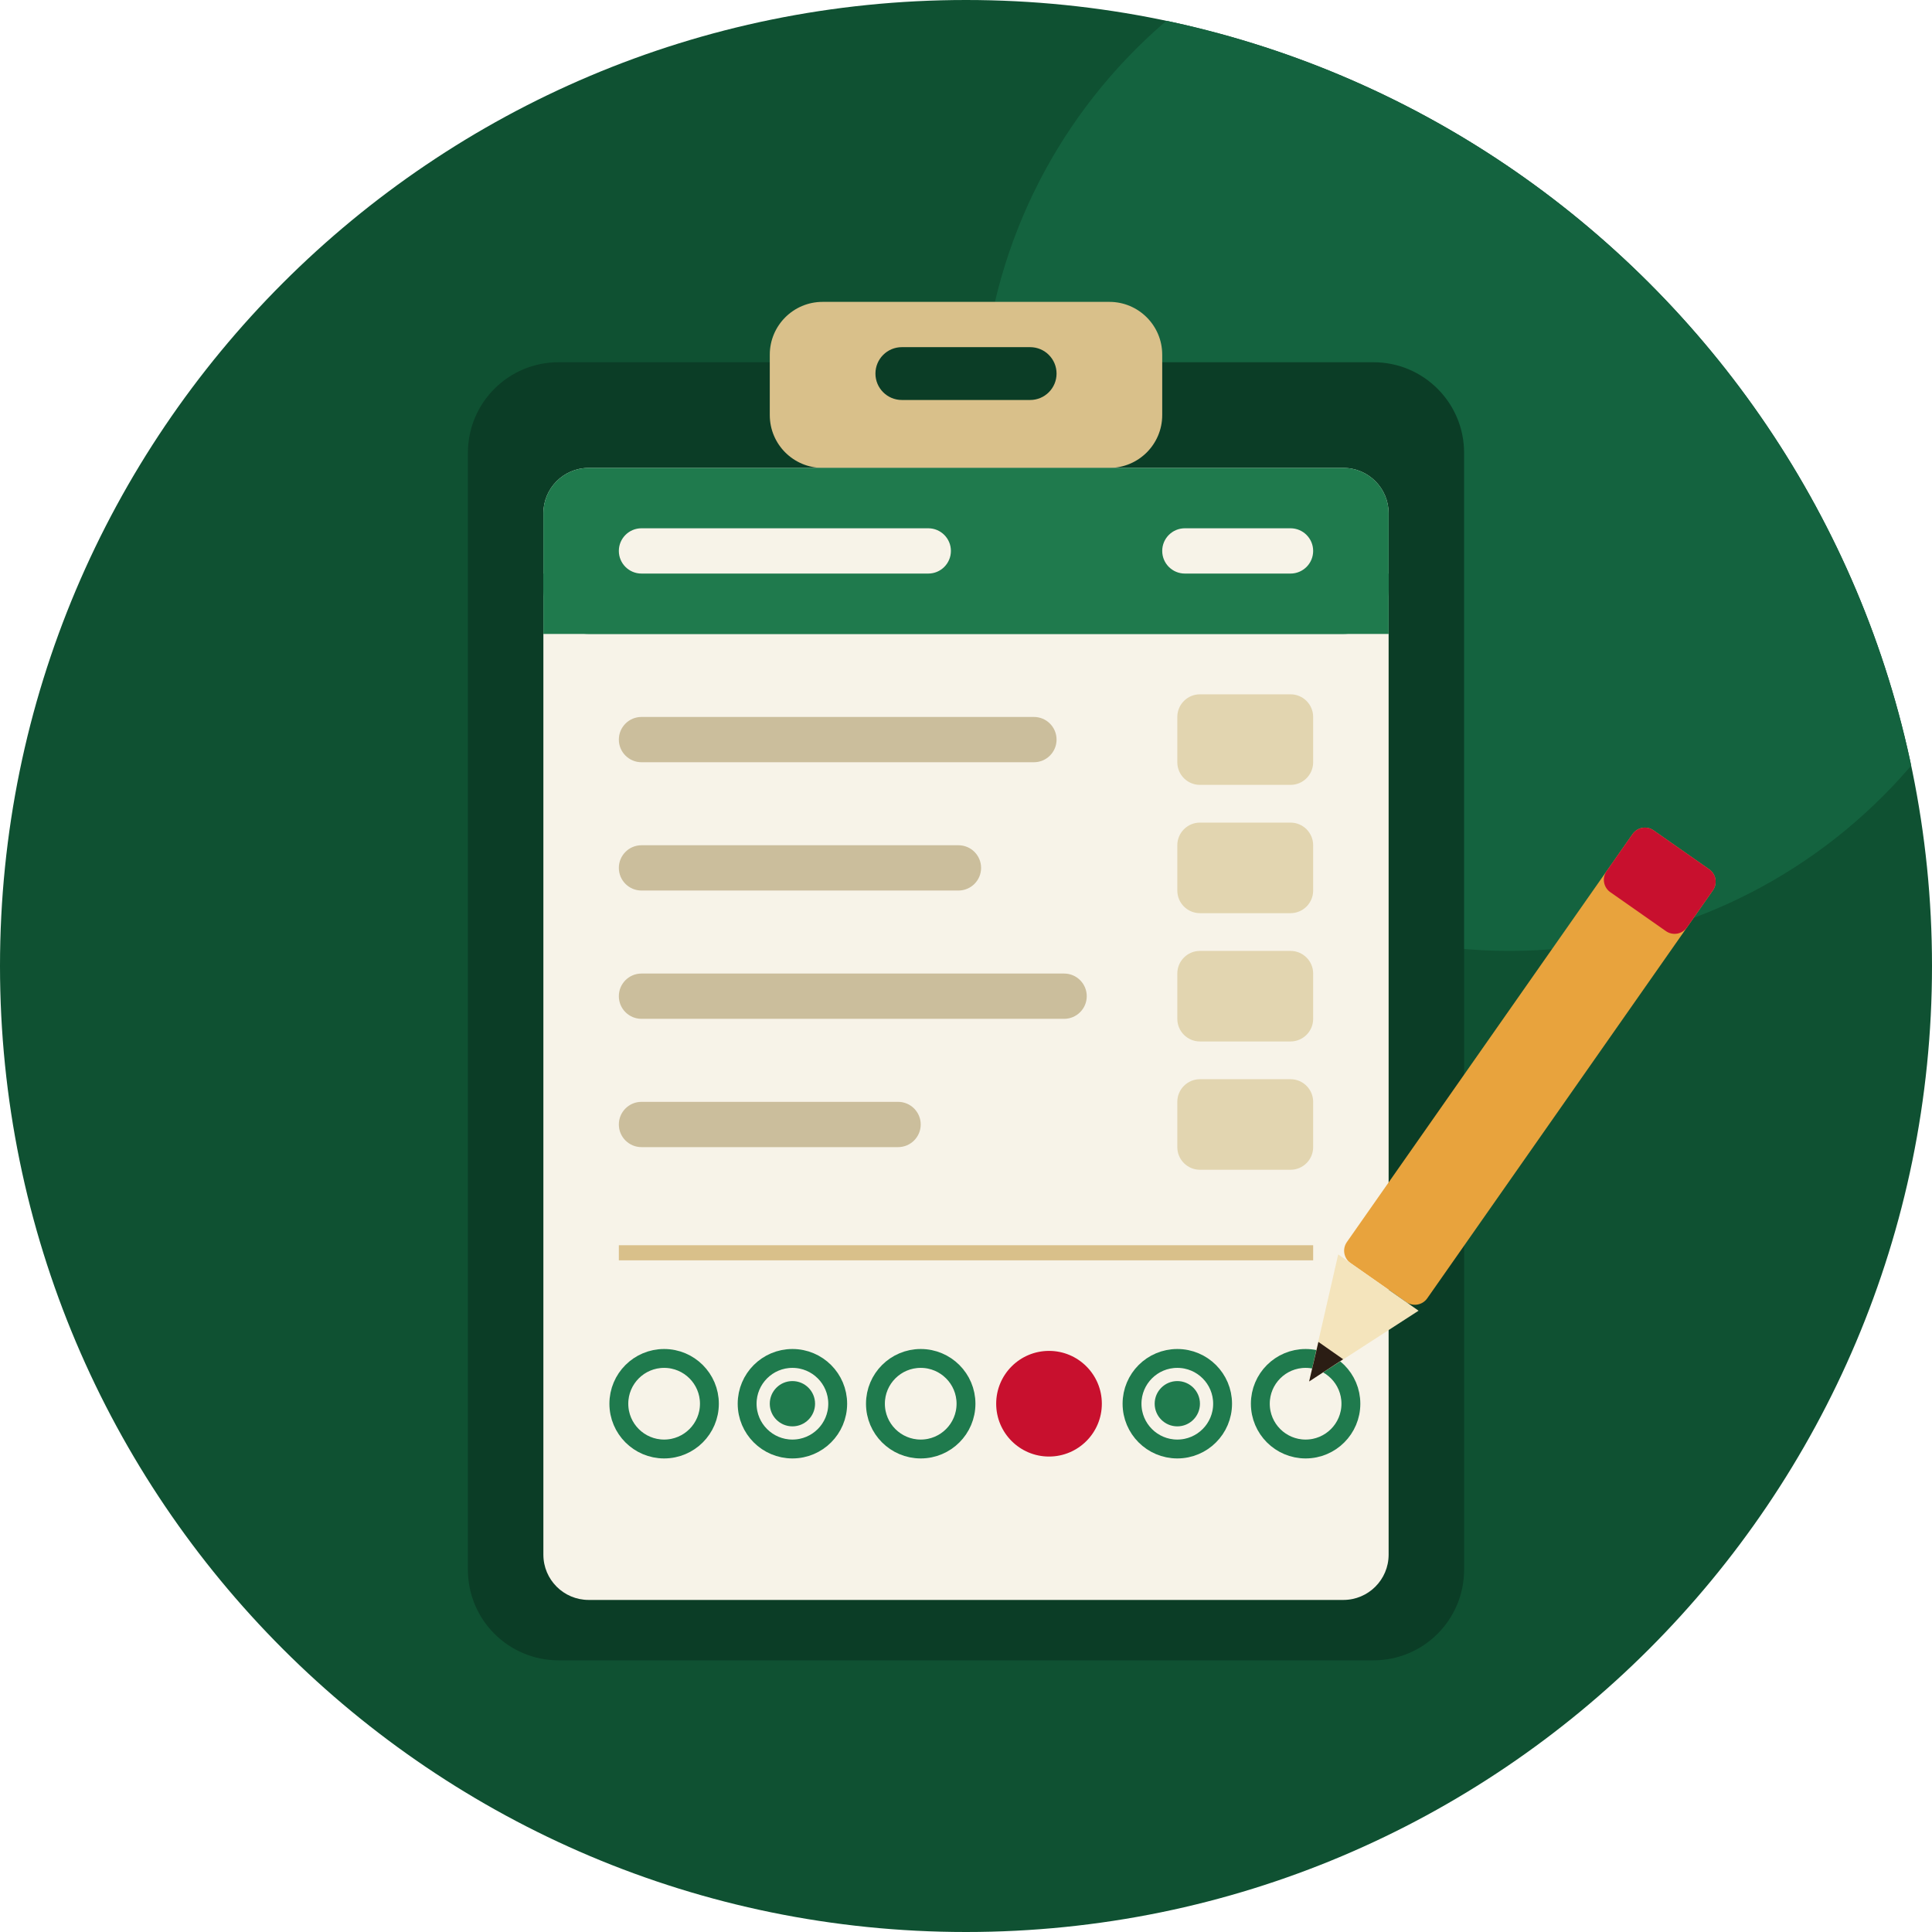
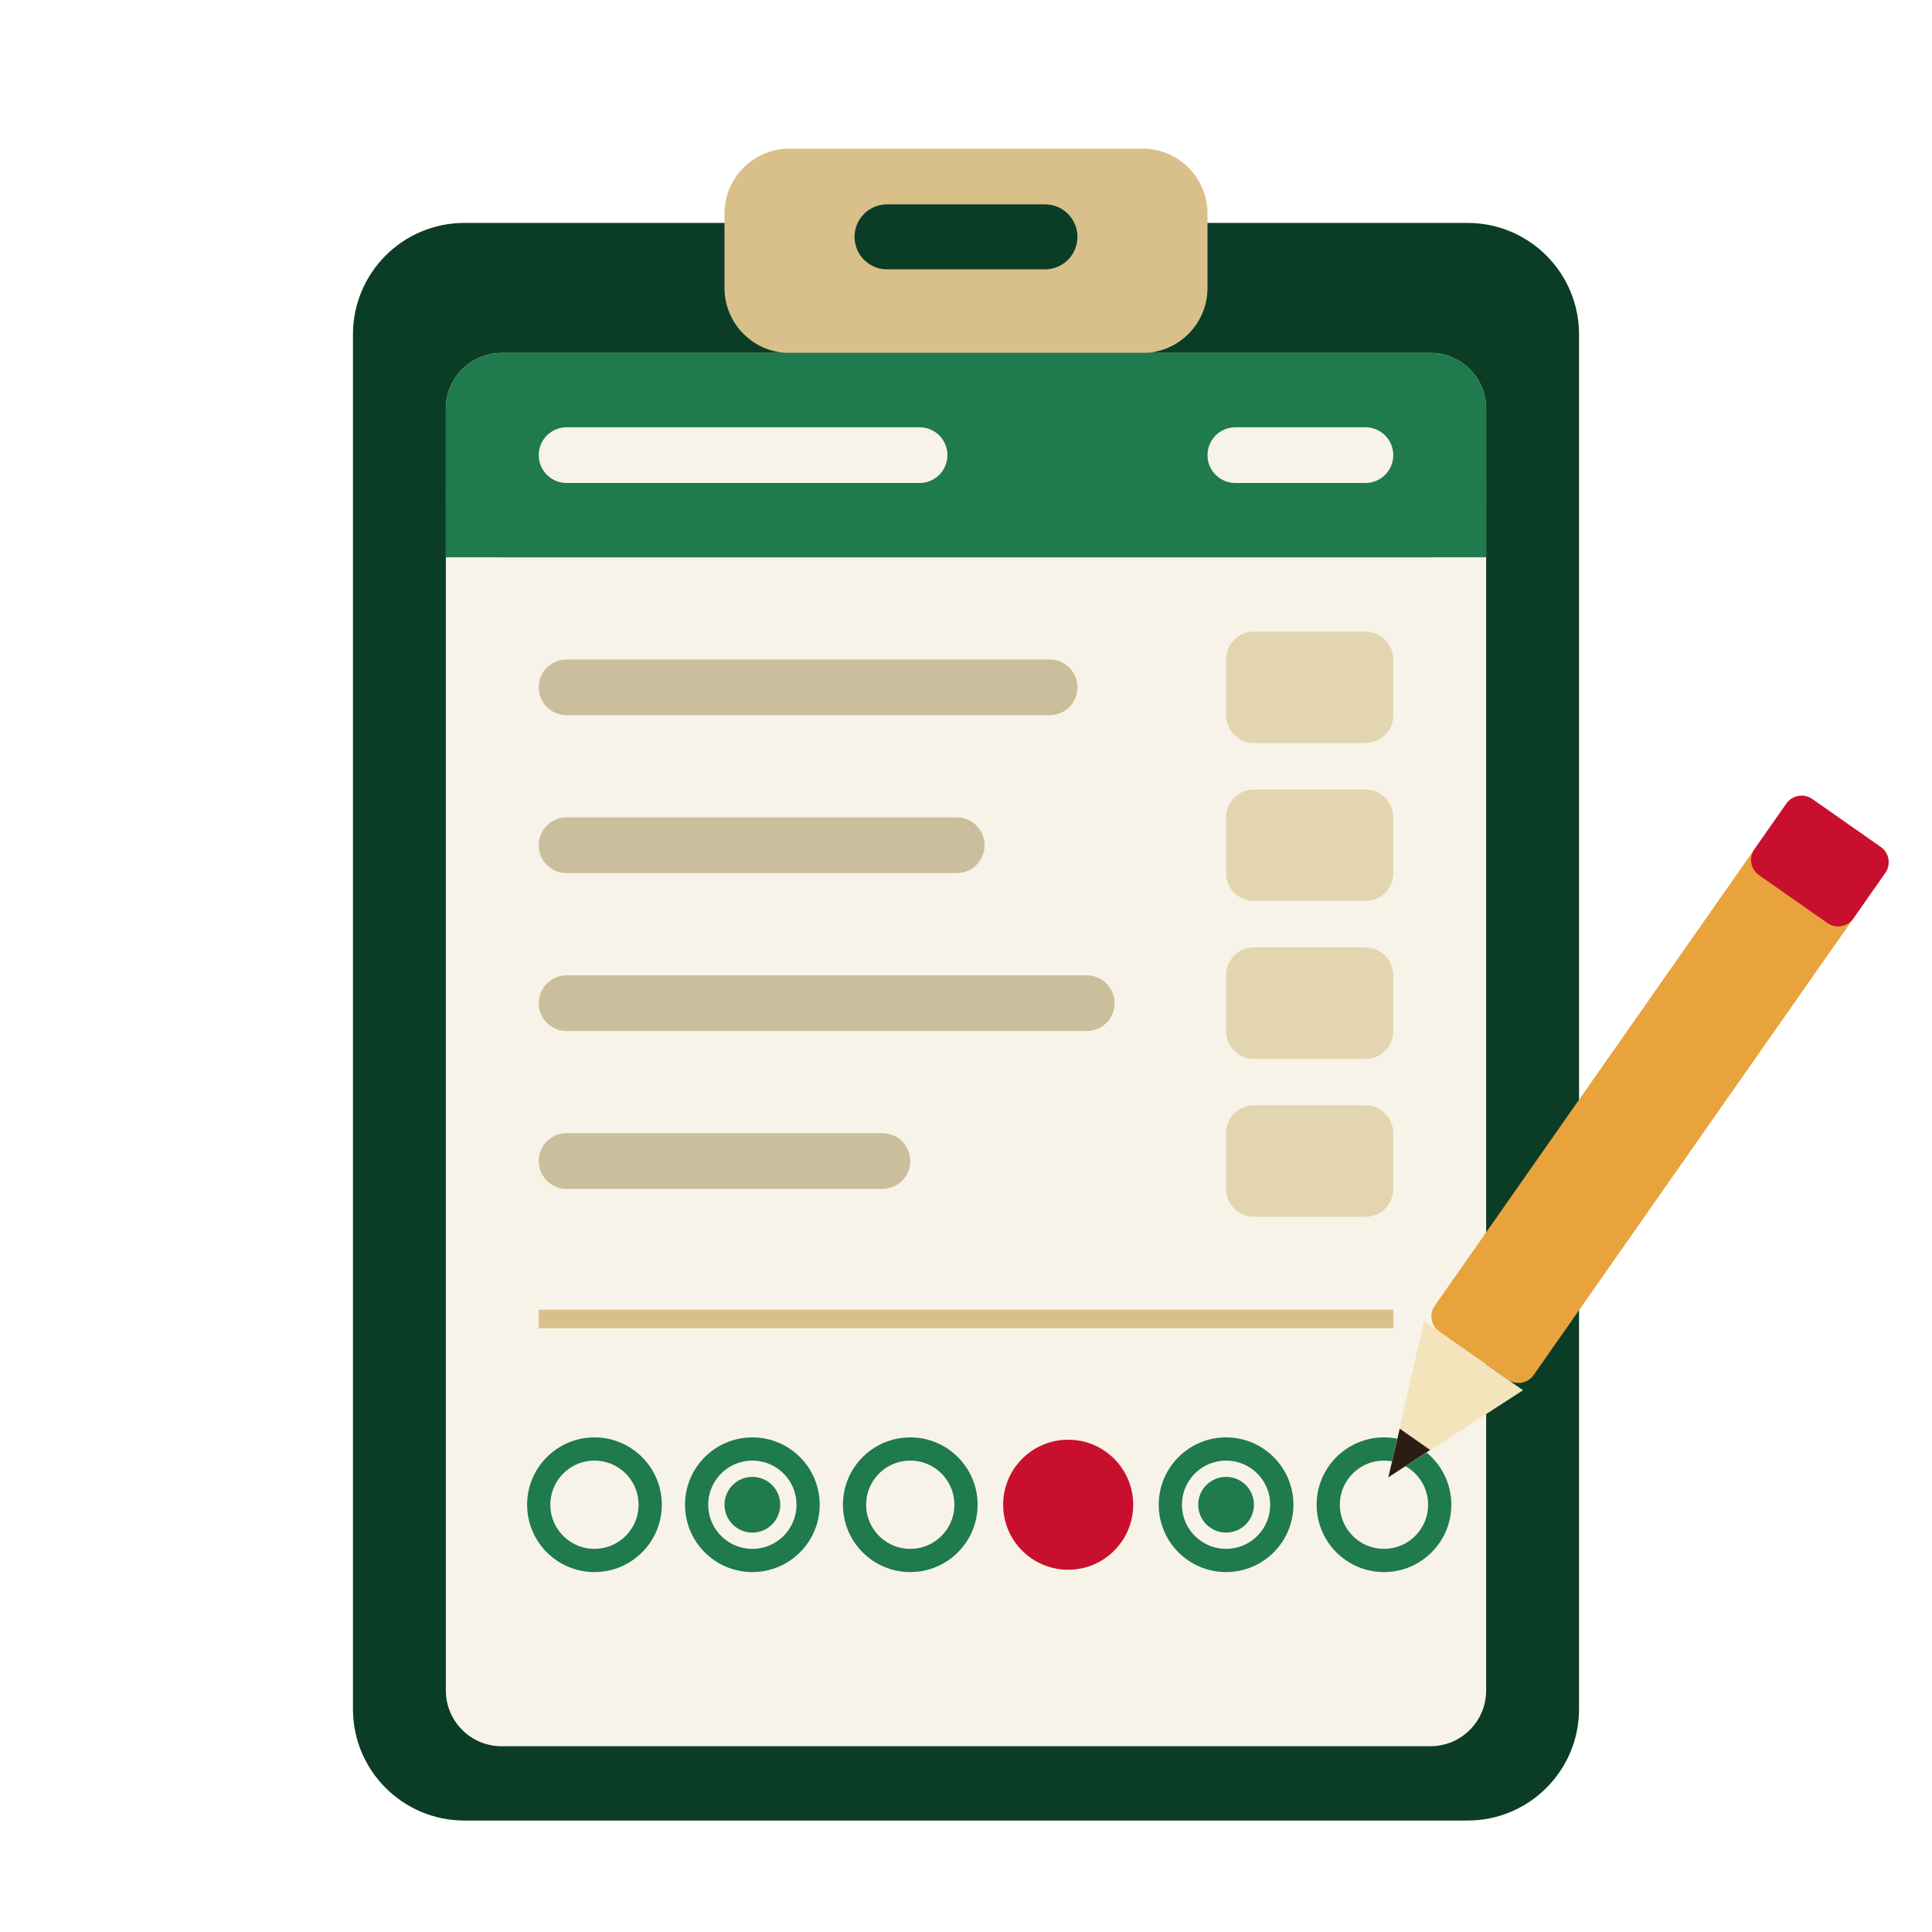
- <svg xmlns="http://www.w3.org/2000/svg" viewBox="0 0 256 256">
+ <svg xmlns="http://www.w3.org/2000/svg" viewBox="24 24 208 208">
  <defs>
    <clipPath id="c">
      <circle cx="128" cy="128" r="128" />
    </clipPath>
  </defs>
  <g clip-path="url(#c)">
-     <rect width="256" height="256" fill="#0F5132" />
-     <circle cx="200" cy="56" r="70" fill="#14633F" />
    <rect x="62" y="48" width="132" height="172" rx="12" fill="#0B3D26" />
    <rect x="72" y="62" width="112" height="150" rx="6" fill="#F7F3E8" />
    <rect x="102" y="40" width="52" height="22" rx="7" fill="#D9C08A" />
    <rect x="116" y="46" width="24" height="7" rx="3.5" fill="#0B3D26" />
    <rect x="72" y="62" width="112" height="22" rx="6" fill="#1F7A4D" />
    <rect x="72" y="76" width="112" height="8" fill="#1F7A4D" />
    <rect x="82" y="70" width="44" height="6" rx="3" fill="#F7F3E8" />
    <rect x="154" y="70" width="20" height="6" rx="3" fill="#F7F3E8" />
    <g fill="#CBBE9C">
      <rect x="82" y="95" width="58" height="6" rx="3" />
      <rect x="82" y="112" width="48" height="6" rx="3" />
      <rect x="82" y="129" width="62" height="6" rx="3" />
      <rect x="82" y="146" width="40" height="6" rx="3" />
    </g>
    <g fill="#E2D5B0">
      <rect x="156" y="92" width="18" height="12" rx="3" />
      <rect x="156" y="109" width="18" height="12" rx="3" />
      <rect x="156" y="126" width="18" height="12" rx="3" />
      <rect x="156" y="143" width="18" height="12" rx="3" />
    </g>
    <path d="M82 166 H174" stroke="#D9C08A" stroke-width="2" />
    <g fill="none" stroke="#1F7A4D" stroke-width="2.5">
      <circle cx="88" cy="186" r="6" />
      <circle cx="105" cy="186" r="6" />
      <circle cx="122" cy="186" r="6" />
      <circle cx="156" cy="186" r="6" />
      <circle cx="173" cy="186" r="6" />
    </g>
    <g fill="#1F7A4D">
      <circle cx="105" cy="186" r="3" />
      <circle cx="156" cy="186" r="3" />
    </g>
    <circle cx="139" cy="186" r="7" fill="#C8102E" />
    <g transform="rotate(35 196 150)">
      <rect x="190" y="104" width="13" height="70" rx="2" fill="#E8A33D" />
      <rect x="190" y="104" width="13" height="10" rx="2" fill="#C8102E" />
      <path d="M190 174 L196.5 190 L203 174 Z" fill="#F4E4BC" />
      <path d="M194.5 185 L196.5 190 L198.5 185 Z" fill="#2B1D14" />
    </g>
  </g>
</svg>
